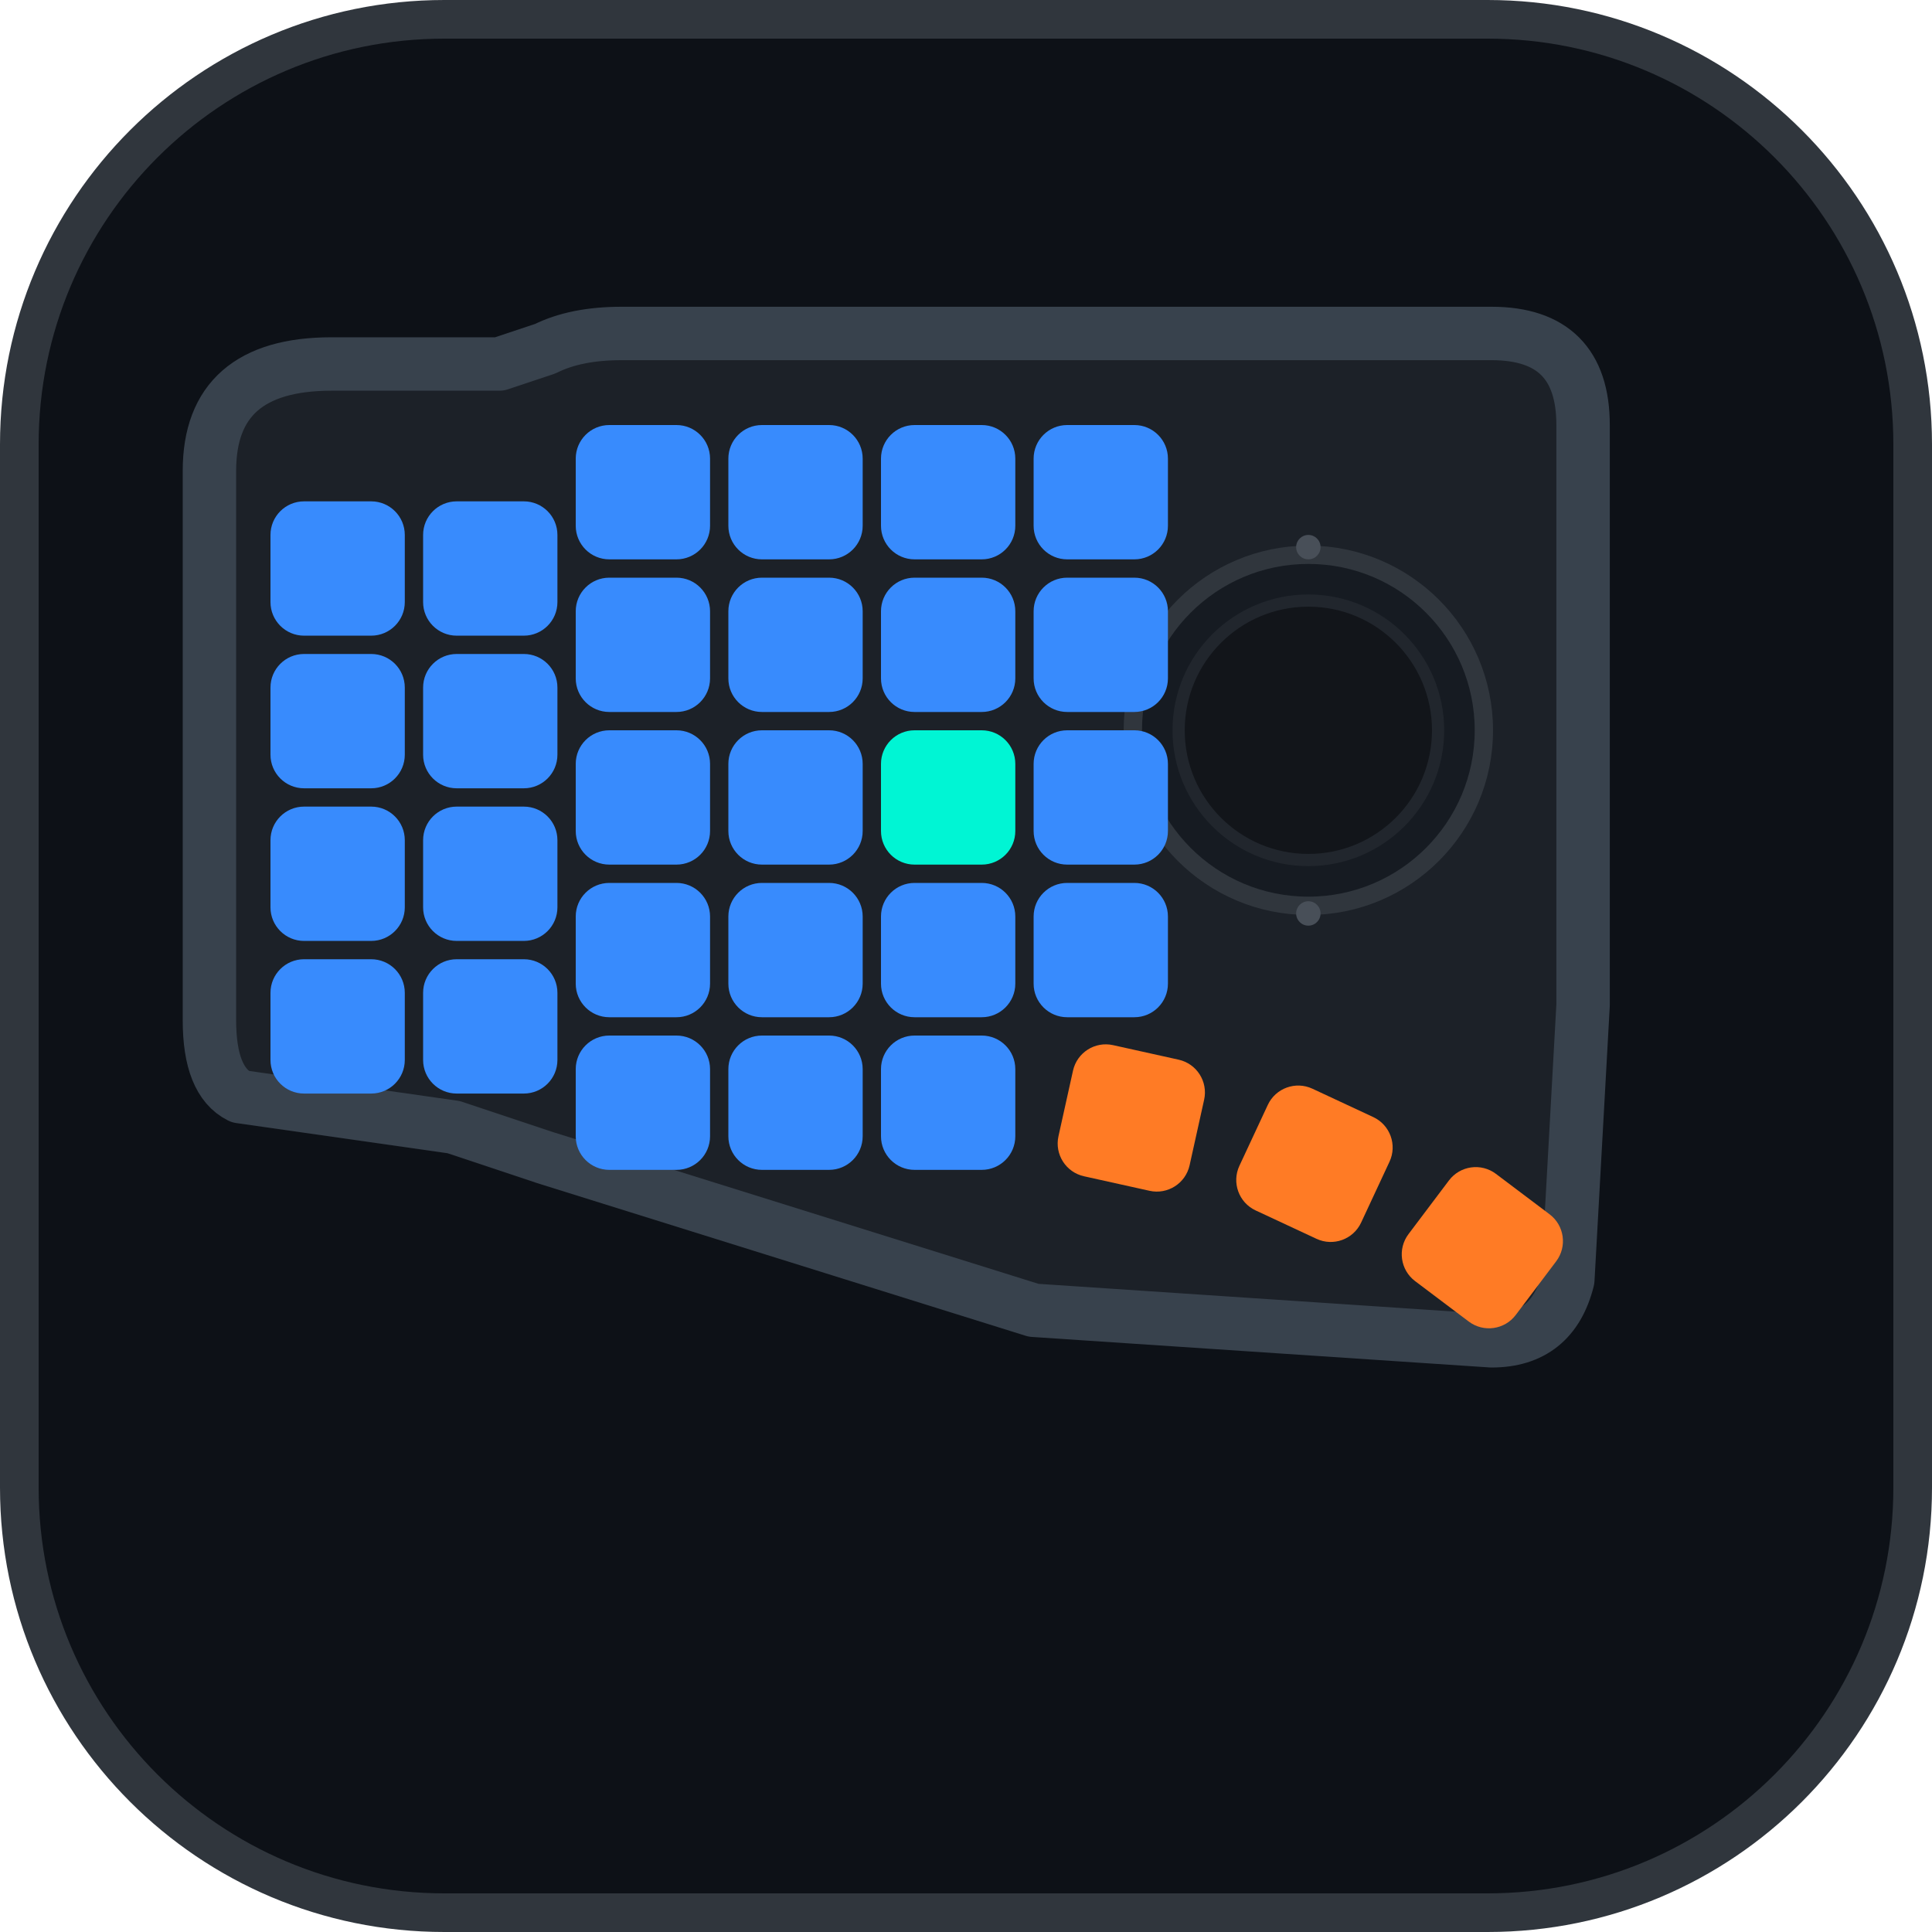
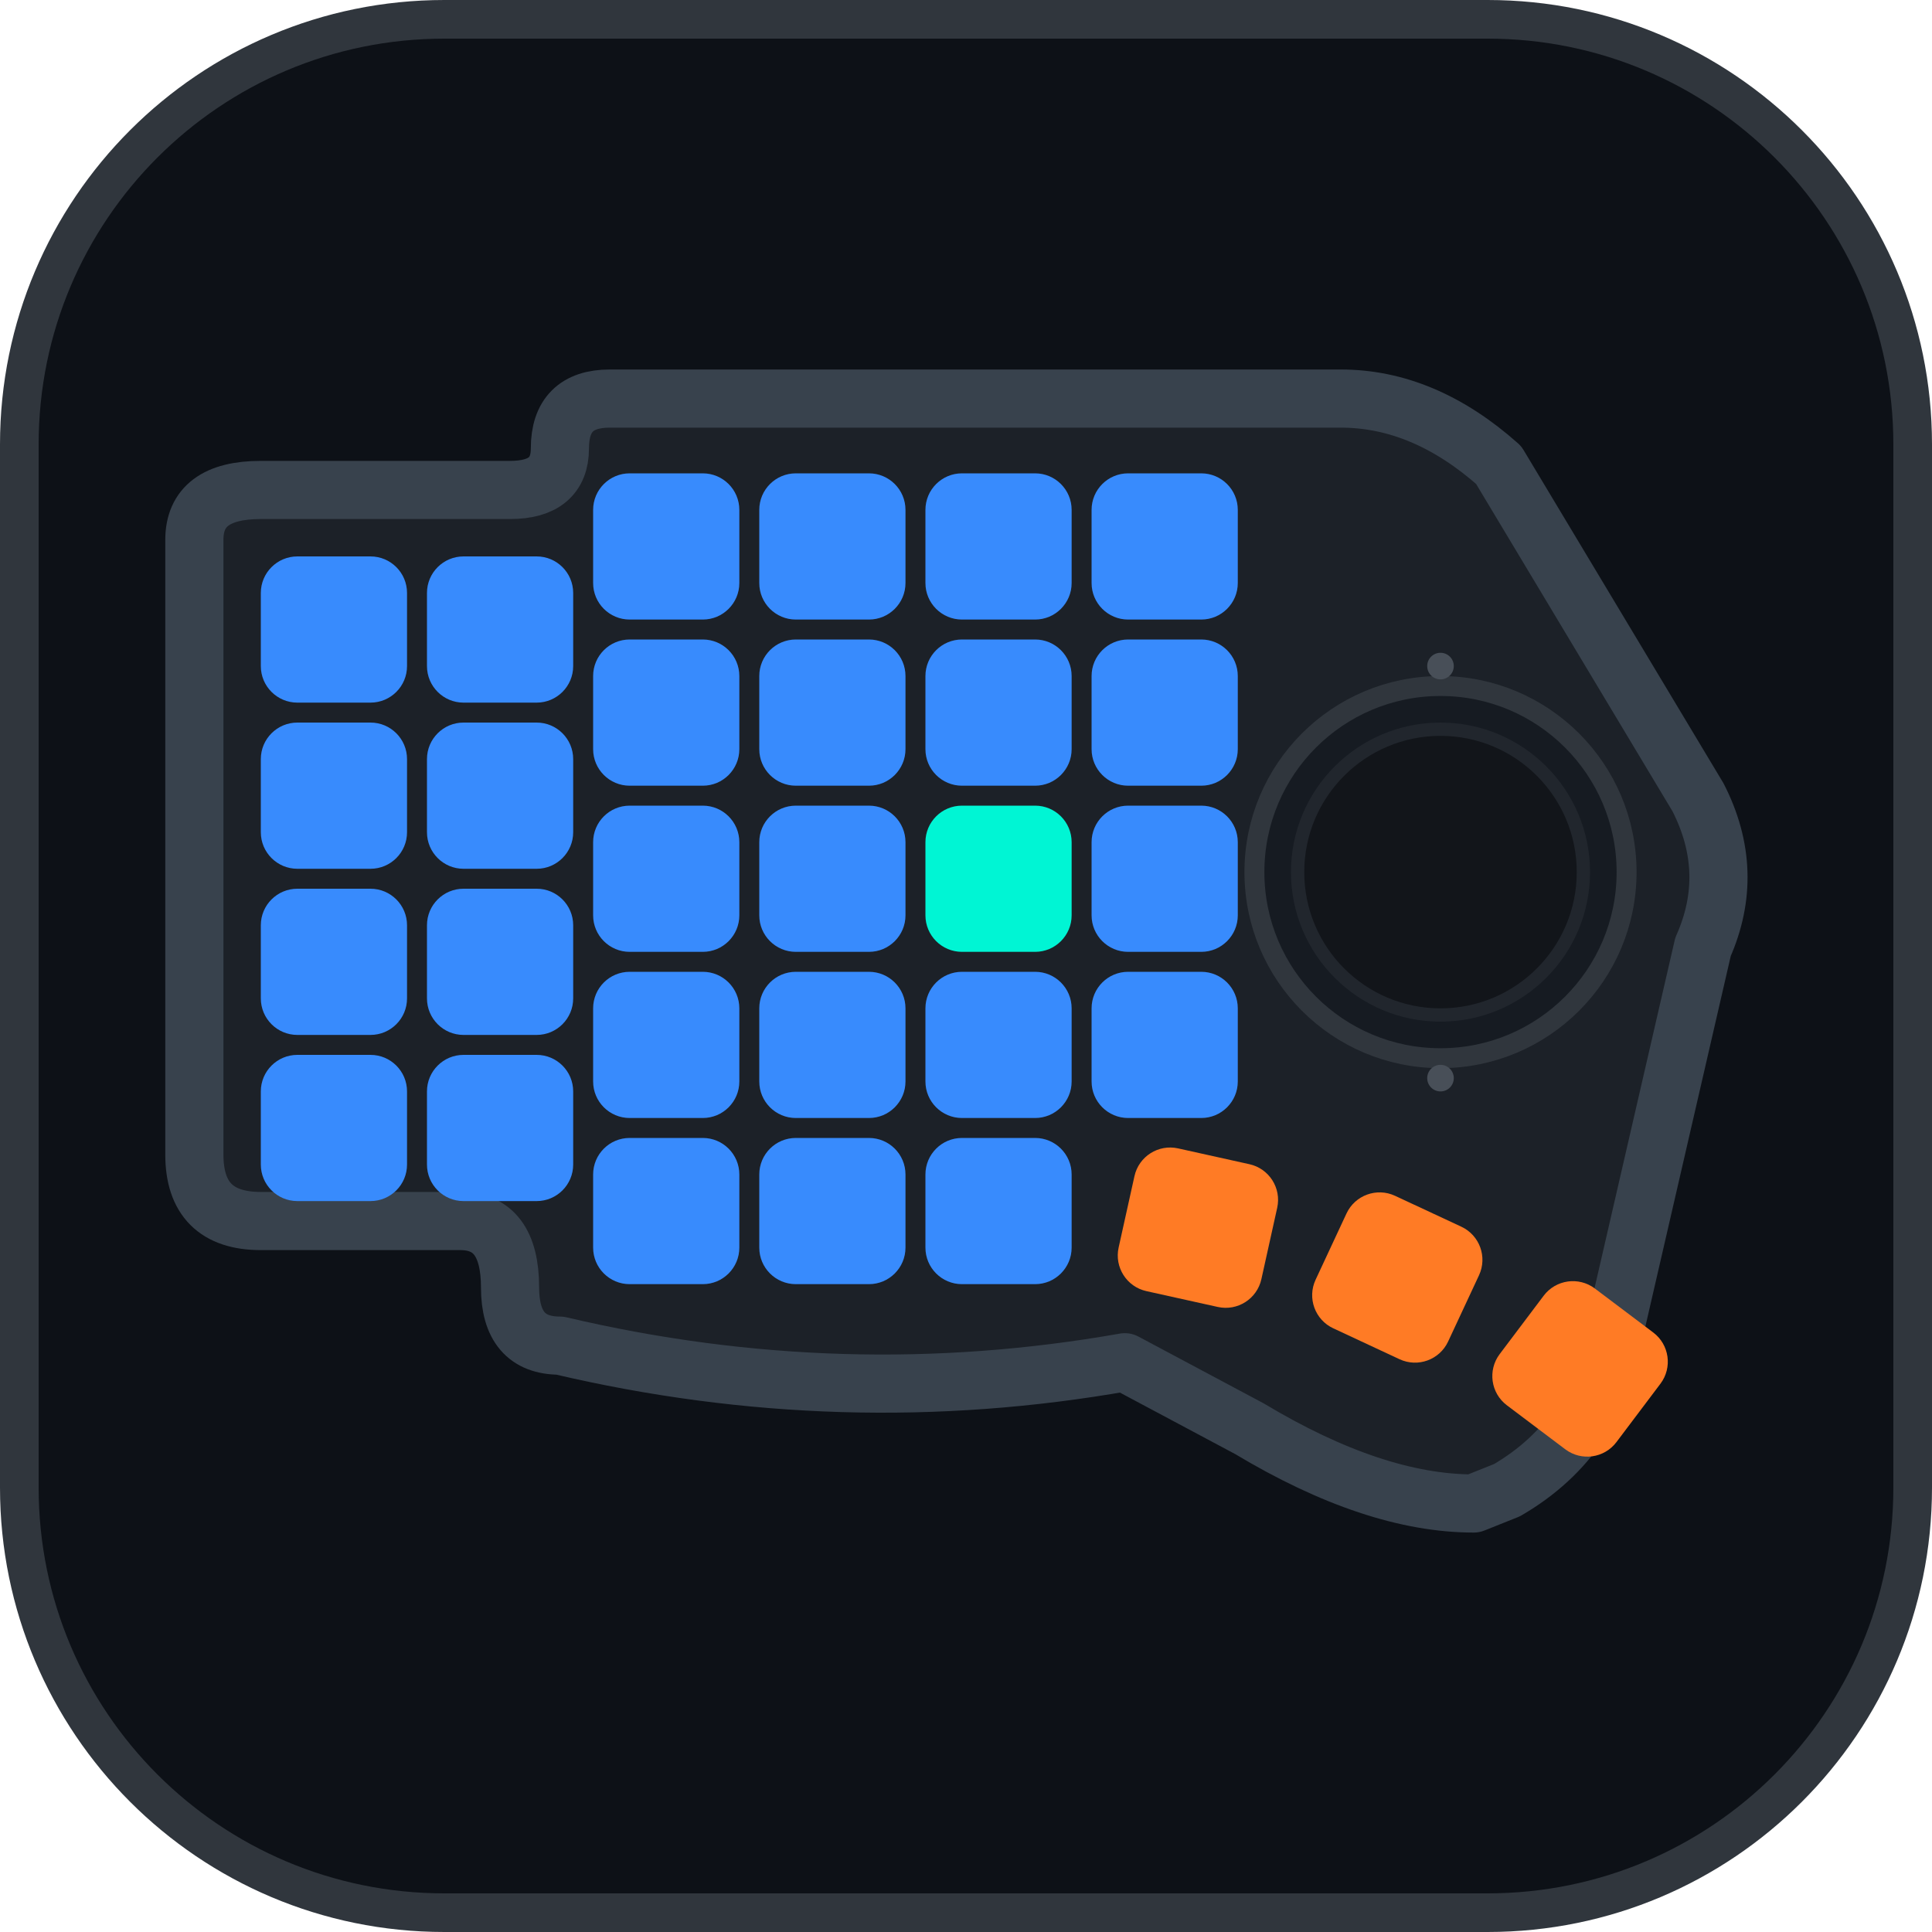
<svg xmlns="http://www.w3.org/2000/svg" viewBox="0 0 100 100">
  <rect x="1" y="1" width="98" height="98" rx="22" fill="#0d1117" stroke="#30363d" stroke-width="2" />
-   <g transform="translate(14, 22) scale(7.9)">
-     <path d="M -0.4,0.3 Q -0.4,-0.4 0.4,-0.4 L 1.5,-0.4 L 1.8,-0.5 Q 2.0,-0.6 2.3,-0.6 L 8.0,-0.6 Q 8.6,-0.6 8.6,0.0 L 8.6,3.8 L 8.5,5.6 Q 8.4,6.0 8.0,6.0 L 5.0,5.8 L 1.8,4.8 Q 1.5,4.7 1.2,4.6 L -0.2,4.4 Q -0.4,4.3 -0.4,3.9 Z" fill="#1c2128" stroke="#38424d" stroke-width="0.35" stroke-linejoin="round" />
-     <circle cx="6.8" cy="2.0" r="1.15" fill="#161b22" stroke="#30363d" stroke-width="0.12" />
-     <circle cx="6.8" cy="2.0" r="0.85" fill="#12151a" stroke="#21262d" stroke-width="0.08" />
-     <circle cx="6.8" cy="0.8" r="0.08" fill="#484f58" />
-     <circle cx="6.8" cy="3.2" r="0.08" fill="#484f58" />
+   <g transform="translate(13.5, 24.5) scale(8.6)">
+     <path d="M -0.4,0.4 Q -0.4,0.1 0.0,0.1 L 1.5,0.1 Q 1.8,0.1 1.8,-0.15 Q 1.8,-0.45 2.1,-0.45 L 6.5,-0.45 Q 7.0,-0.45 7.45,-0.05 L 8.65,1.95 Q 8.88,2.4 8.68,2.85 L 8.15,5.15 Q 8.05,5.8 7.5,6.12 L 7.3,6.2 Q 6.7,6.2 5.95,5.75 L 5.2,5.35 Q 3.5,5.65 1.8,5.25 Q 1.5,5.25 1.5,4.9 Q 1.5,4.5 1.2,4.5 L 0.0,4.5 Q -0.4,4.5 -0.4,4.1 L -0.4,0.4 Z" fill="#1c2128" stroke="#38424d" stroke-width="0.35" stroke-linejoin="round" />
+     <circle cx="7.10" cy="2.40" r="1.12" fill="#161b22" stroke="#30363d" stroke-width="0.12" />
+     <circle cx="7.10" cy="2.40" r="0.86" fill="#12151a" stroke="#21262d" stroke-width="0.08" />
+     <circle cx="7.10" cy="1.16" r="0.08" fill="#484f58" />
+     <circle cx="7.10" cy="3.64" r="0.08" fill="#484f58" />
    <rect x="0" y="0.5" width="0.88" height="0.88" rx="0.22" fill="#388bfd" />
    <rect x="0" y="1.5" width="0.88" height="0.88" rx="0.22" fill="#388bfd" />
    <rect x="0" y="2.5" width="0.88" height="0.88" rx="0.22" fill="#388bfd" />
    <rect x="0" y="3.5" width="0.88" height="0.88" rx="0.22" fill="#388bfd" />
    <rect x="1" y="0.5" width="0.88" height="0.88" rx="0.22" fill="#388bfd" />
    <rect x="1" y="1.5" width="0.88" height="0.88" rx="0.22" fill="#388bfd" />
    <rect x="1" y="2.5" width="0.88" height="0.88" rx="0.22" fill="#388bfd" />
    <rect x="1" y="3.5" width="0.88" height="0.88" rx="0.22" fill="#388bfd" />
    <rect x="2" y="0" width="0.88" height="0.88" rx="0.22" fill="#388bfd" />
    <rect x="2" y="1" width="0.88" height="0.88" rx="0.22" fill="#388bfd" />
    <rect x="2" y="2" width="0.88" height="0.88" rx="0.22" fill="#388bfd" />
    <rect x="2" y="3" width="0.88" height="0.88" rx="0.22" fill="#388bfd" />
    <rect x="2" y="4" width="0.88" height="0.88" rx="0.22" fill="#388bfd" />
    <rect x="3" y="0" width="0.88" height="0.88" rx="0.22" fill="#388bfd" />
    <rect x="3" y="1" width="0.88" height="0.88" rx="0.22" fill="#388bfd" />
    <rect x="3" y="2" width="0.88" height="0.88" rx="0.22" fill="#388bfd" />
    <rect x="3" y="3" width="0.88" height="0.88" rx="0.22" fill="#388bfd" />
    <rect x="3" y="4" width="0.88" height="0.88" rx="0.22" fill="#388bfd" />
    <rect x="4" y="0" width="0.88" height="0.88" rx="0.22" fill="#388bfd" />
    <rect x="4" y="1" width="0.88" height="0.88" rx="0.22" fill="#388bfd" />
    <rect x="4" y="2" width="0.88" height="0.88" rx="0.22" fill="#00f5d4" />
    <rect x="4" y="3" width="0.88" height="0.88" rx="0.22" fill="#388bfd" />
    <rect x="4" y="4" width="0.88" height="0.88" rx="0.22" fill="#388bfd" />
    <rect x="5" y="0" width="0.88" height="0.88" rx="0.22" fill="#388bfd" />
    <rect x="5" y="1" width="0.88" height="0.88" rx="0.22" fill="#388bfd" />
    <rect x="5" y="2" width="0.88" height="0.88" rx="0.22" fill="#388bfd" />
    <rect x="5" y="3" width="0.88" height="0.88" rx="0.22" fill="#388bfd" />
    <rect x="5.2" y="4.1" width="0.88" height="0.88" rx="0.22" fill="#ff7b25" transform="rotate(12.5 5.64 4.54)" />
    <rect x="6.4" y="4.4" width="0.88" height="0.88" rx="0.22" fill="#ff7b25" transform="rotate(25.0 6.84 4.84)" />
    <rect x="7.5" y="4.95" width="0.88" height="0.88" rx="0.22" fill="#ff7b25" transform="rotate(37.0 7.94 5.39)" />
  </g>
</svg>
